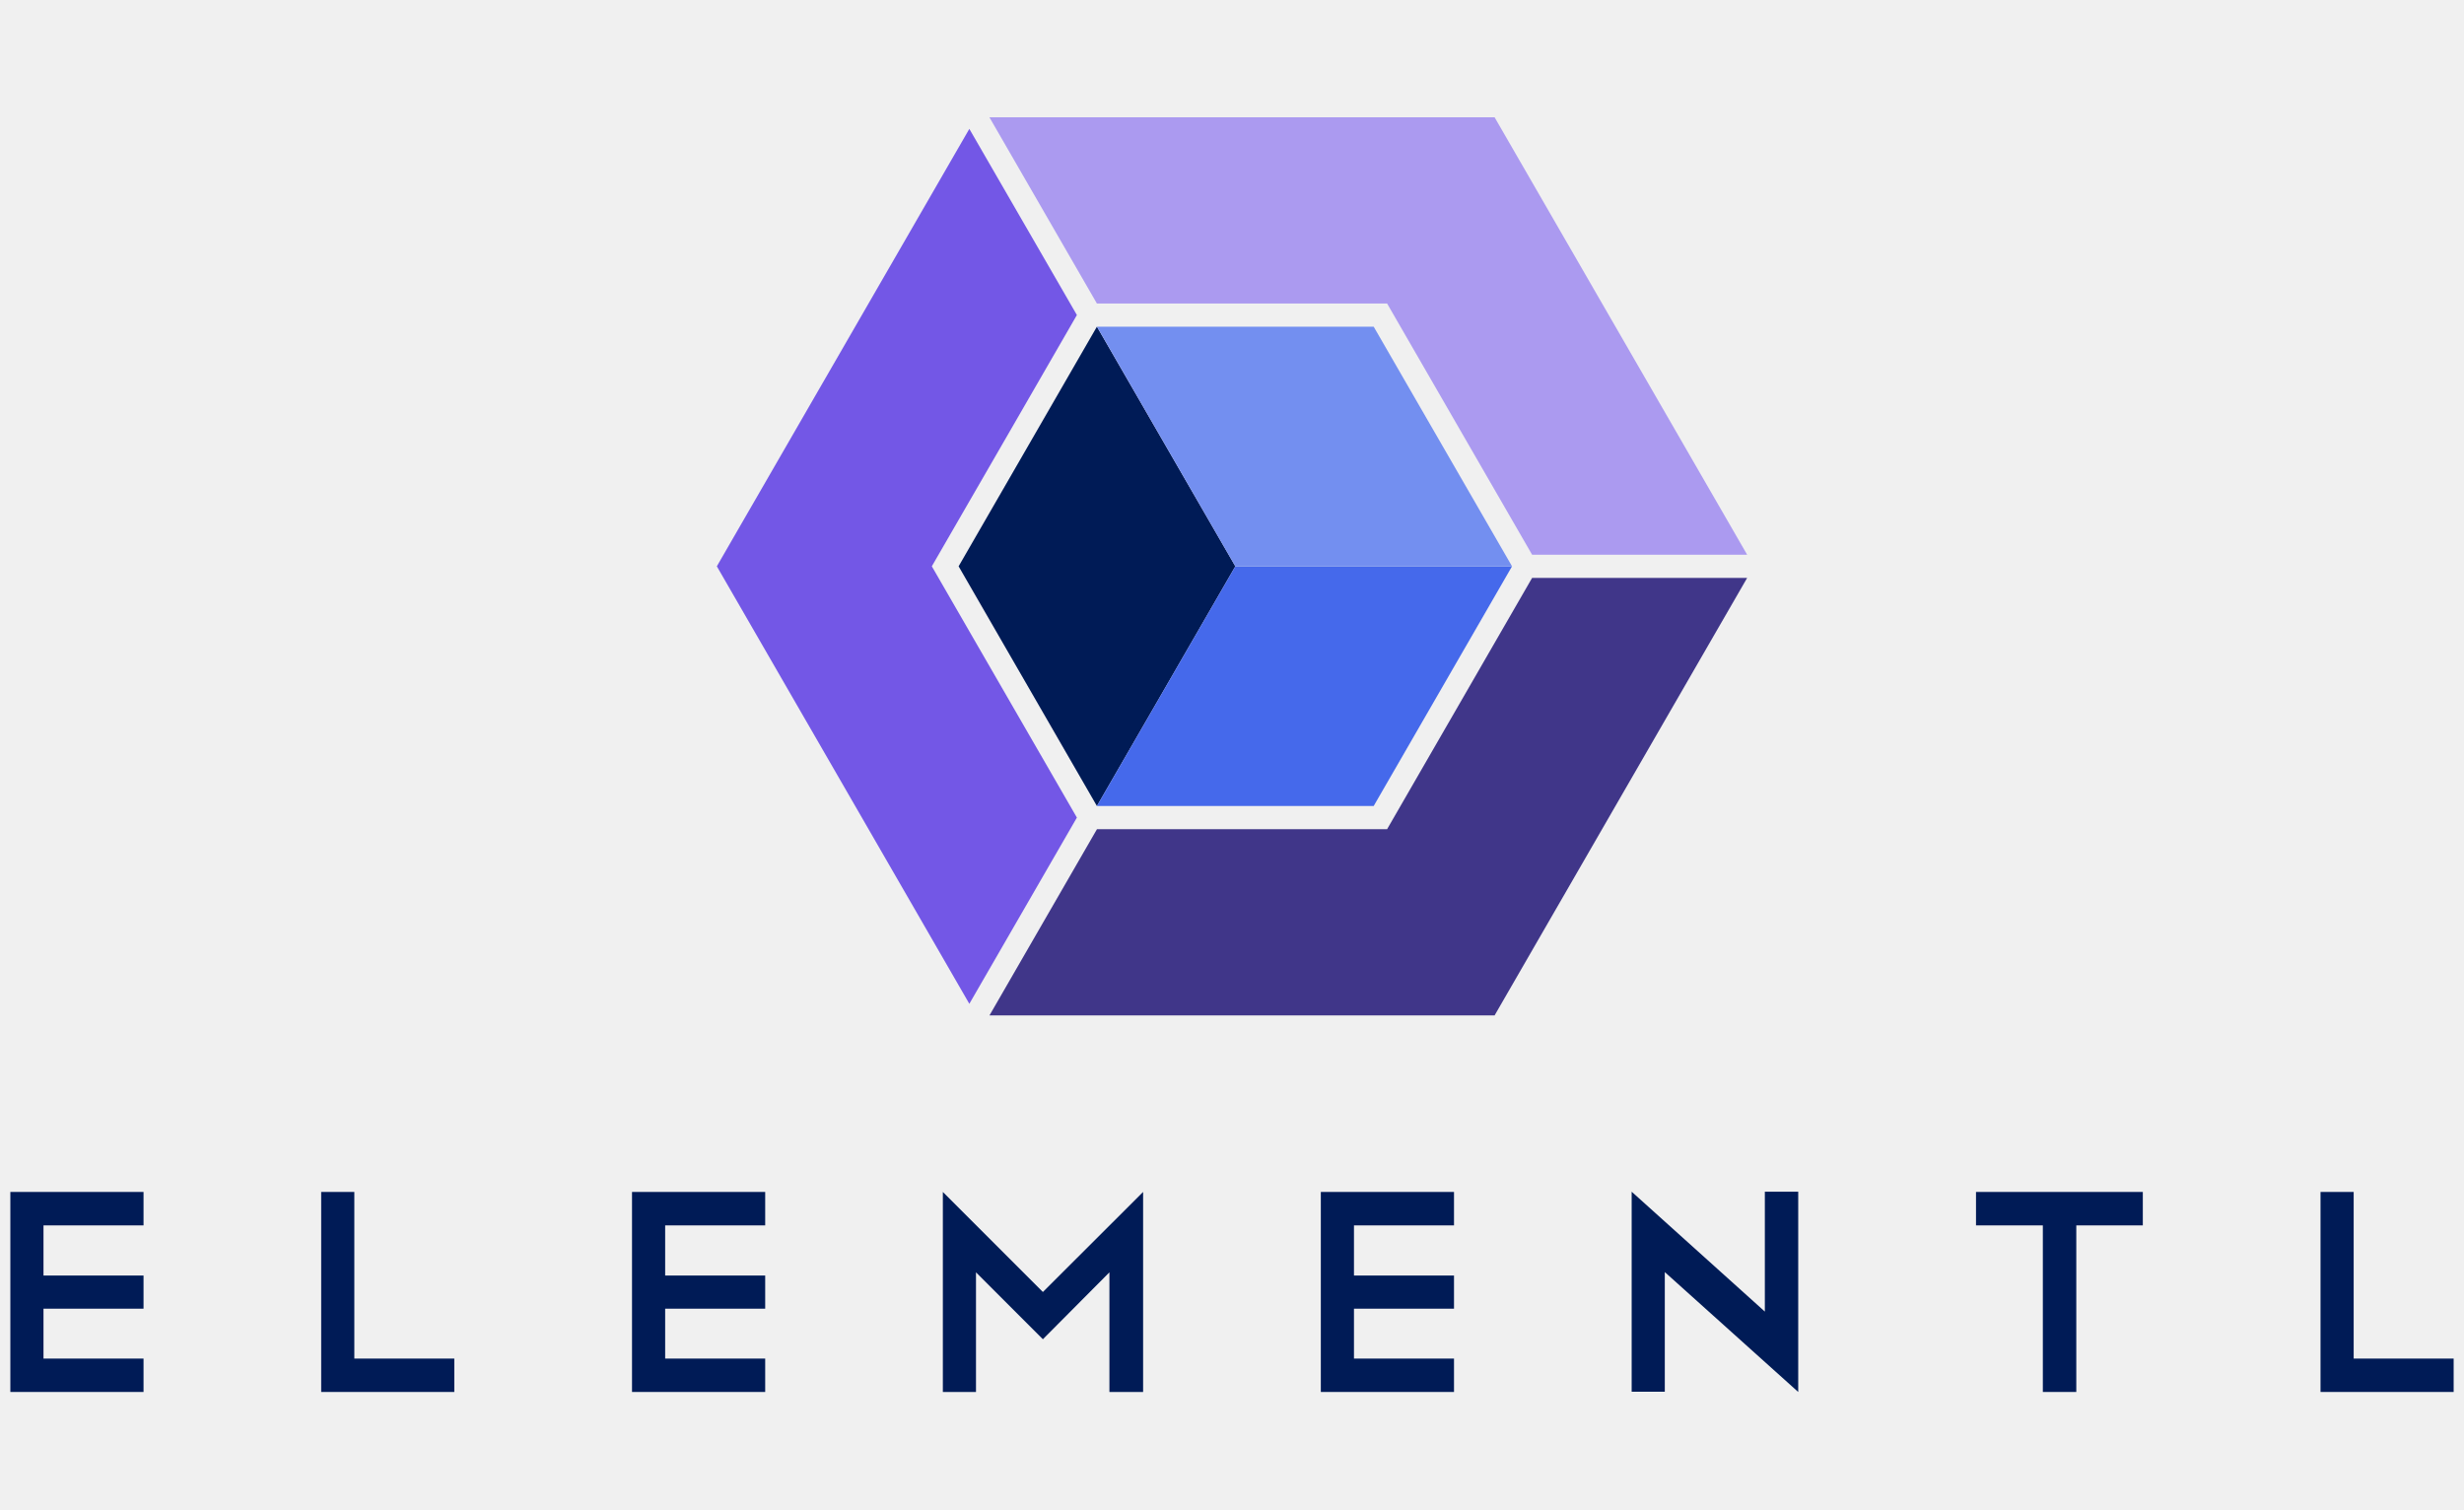
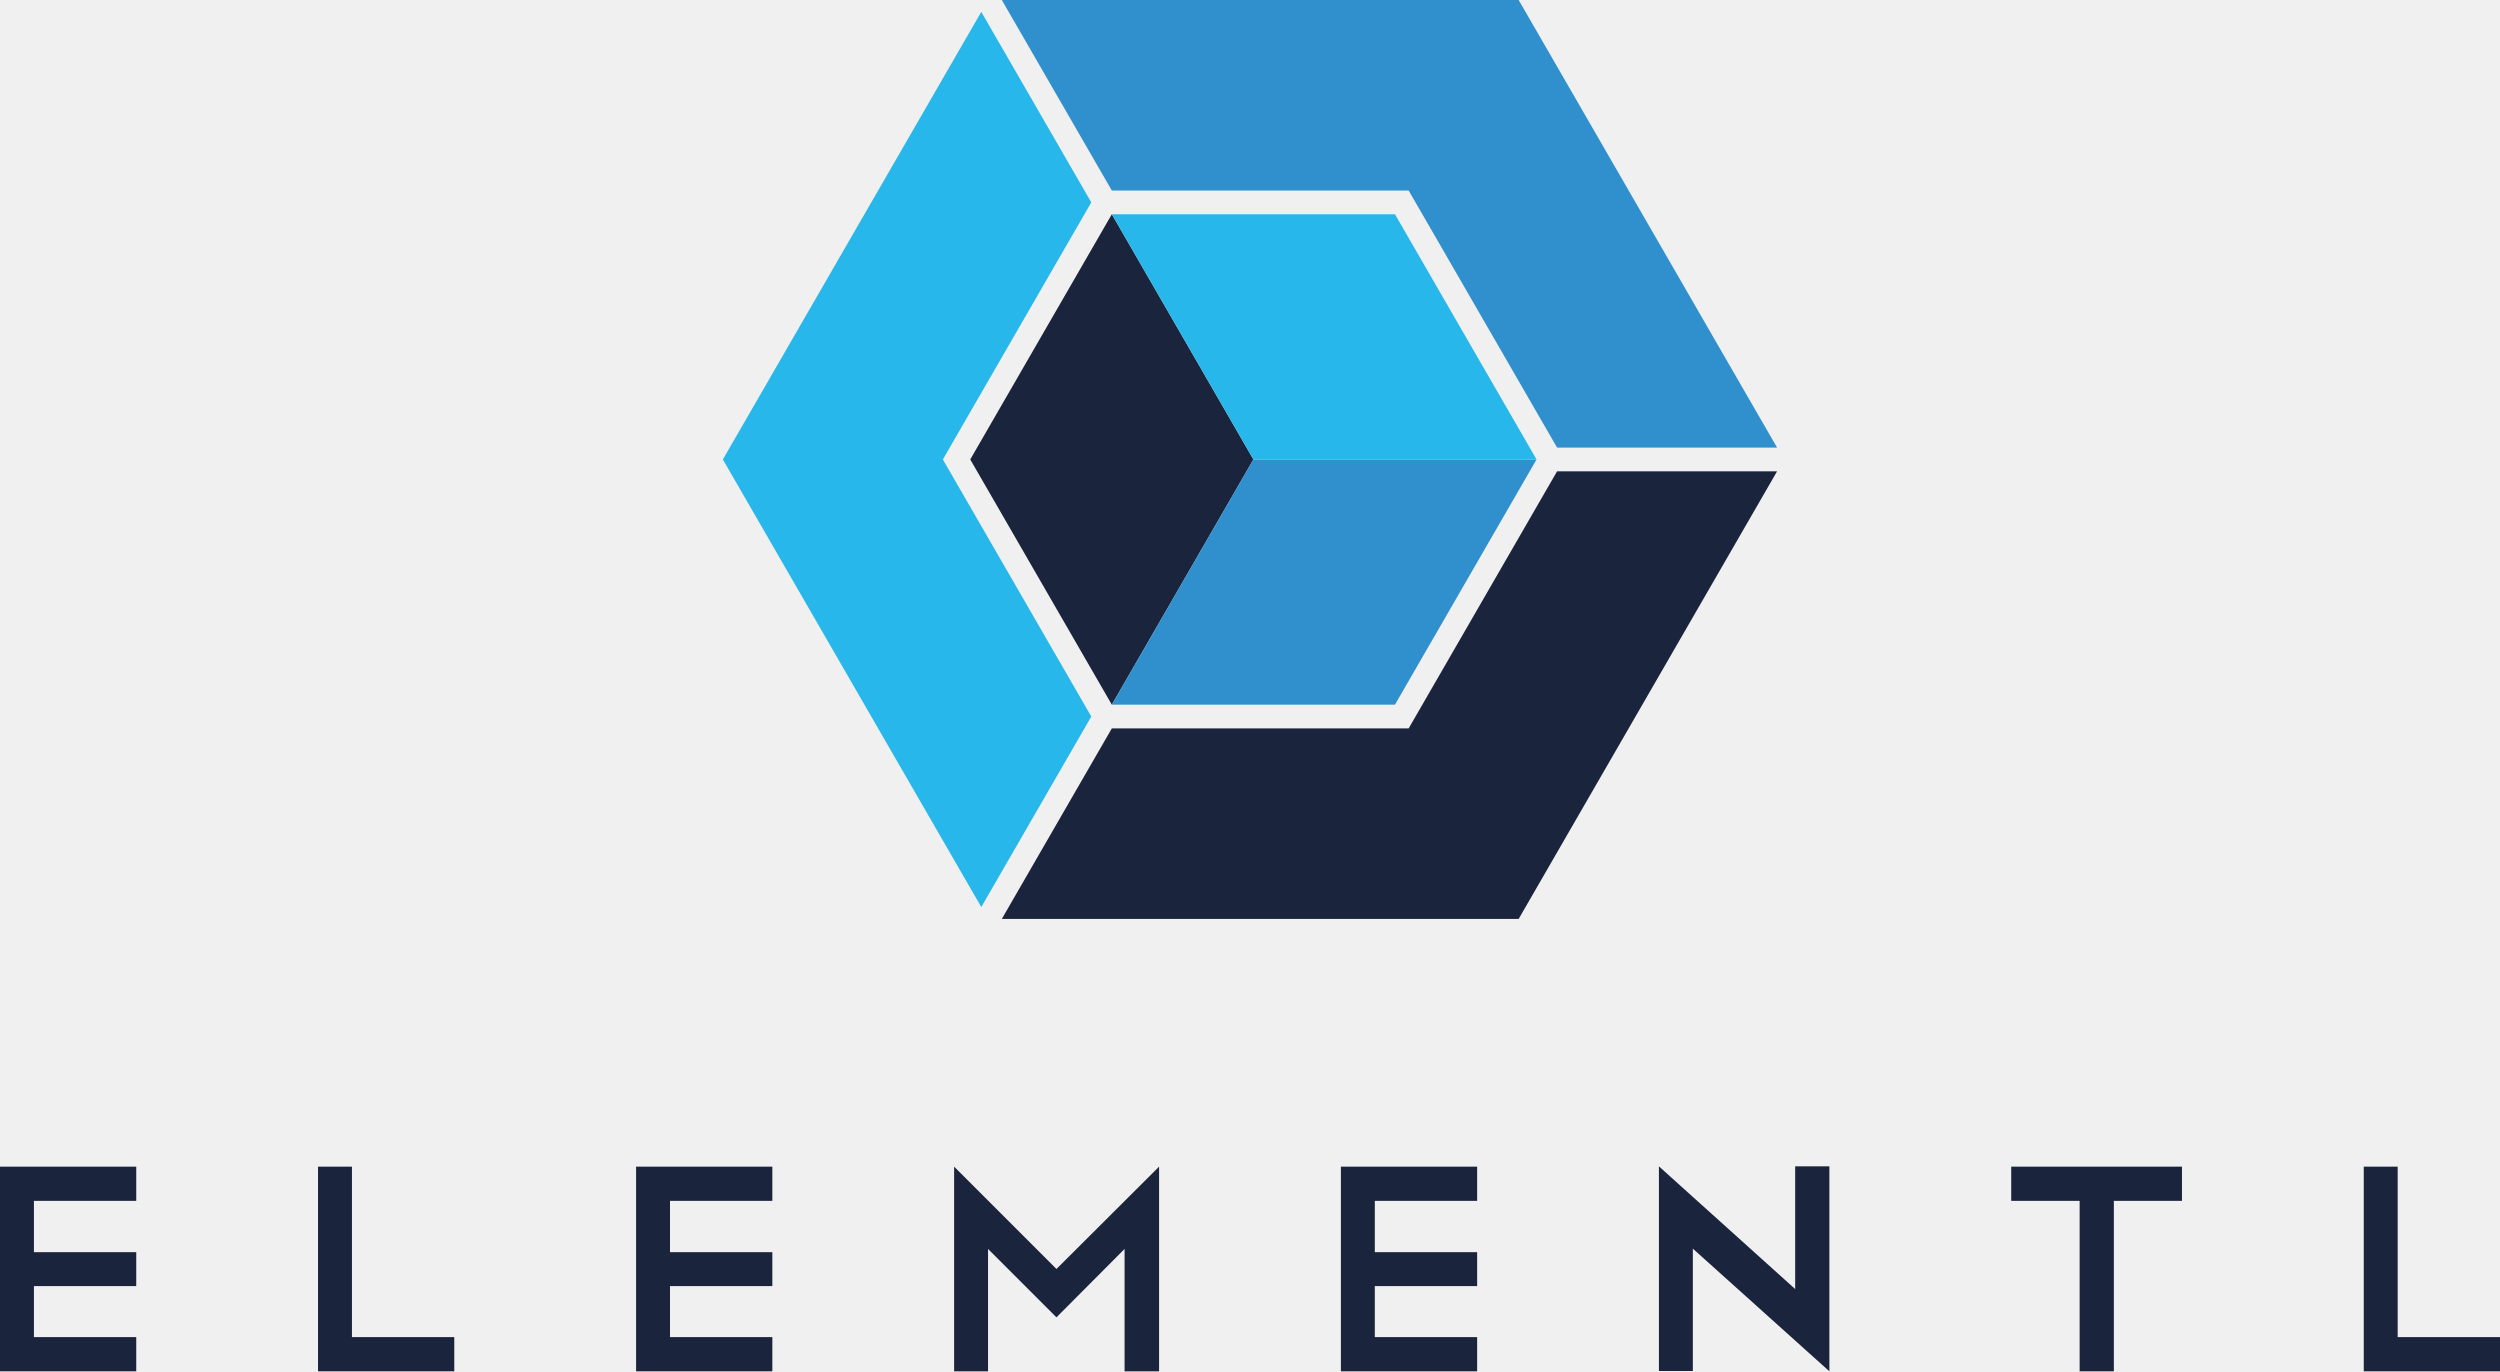
- <svg xmlns="http://www.w3.org/2000/svg" id="Layer_1" x="0px" y="0px" viewBox="0 0 400 245" style="enable-background:new 0 0 400 245;" xml:space="preserve">
-   <style type="text/css"> .st0{fill:#95BF47;} .st1{fill:#5E8E3E;} .st2{fill:#FFFFFF;} .st3{fill:#001B56;} .st4{fill-rule:evenodd;clip-rule:evenodd;fill:#7357E6;} .st5{fill-rule:evenodd;clip-rule:evenodd;fill:#403689;} .st6{fill-rule:evenodd;clip-rule:evenodd;fill:#AB9AF0;} .st7{fill-rule:evenodd;clip-rule:evenodd;fill:#001B56;} .st8{fill-rule:evenodd;clip-rule:evenodd;fill:#4569EB;} .st9{fill-rule:evenodd;clip-rule:evenodd;fill:#738FF0;} .st10{fill-rule:evenodd;clip-rule:evenodd;fill:#0C344B;} </style>
-   <g>
-     <g>
-       <polygon class="st3" points="1.68,225.96 23.3,225.96 23.3,220.54 7.06,220.54 7.06,212.44 23.3,212.44 23.3,207.06 7.06,207.06 7.06,198.92 23.3,198.92 23.3,193.49 1.68,193.49 " />
-       <polygon class="st3" points="57.52,193.49 52.14,193.49 52.14,225.96 73.75,225.96 73.75,220.54 57.52,220.54 " />
-       <polygon class="st3" points="102.6,225.96 124.22,225.96 124.22,220.54 107.98,220.54 107.98,212.44 124.22,212.44 124.22,207.06 107.98,207.06 107.98,198.92 124.22,198.92 124.22,193.49 102.6,193.49 " />
-       <polygon class="st3" points="153.06,193.49 153.06,225.96 158.44,225.96 158.44,206.54 169.3,217.4 180.1,206.54 180.1,225.96 185.57,225.96 185.57,193.49 169.3,209.73 " />
-       <polygon class="st3" points="214.42,225.96 236.04,225.96 236.04,220.54 219.8,220.54 219.8,212.44 236.04,212.44 236.04,207.06 219.8,207.06 219.8,198.92 236.04,198.92 236.04,193.49 214.42,193.49 " />
-       <polygon class="st3" points="286.5,212.91 264.88,193.45 264.88,225.92 270.26,225.92 270.26,206.5 291.92,225.96 291.92,225.92 291.92,225.87 291.92,193.45 286.5,193.45 " />
-       <polygon class="st3" points="320.78,198.92 331.63,198.92 331.63,225.96 337.06,225.96 337.06,198.92 347.86,198.92 347.86,193.49 320.78,193.49 " />
-       <polygon class="st3" points="382.09,220.54 382.09,193.49 376.71,193.49 376.71,225.96 398.32,225.96 398.32,220.54 " />
+ <svg xmlns="http://www.w3.org/2000/svg" version="1.1" id="svg2" xml:space="preserve" width="869.446" height="476.915" viewBox="0 0 869.446 476.915">
+   <defs id="defs6" />
+   <g id="g10" transform="matrix(1.333333,0,0,-1.333333,-231.9544,903.7897)">
+     <g id="g12" transform="translate(458.6108,490.9463)">
+       <path d="m 0,0 -28.692,-49.696 -32.81,56.829 -34.596,59.921 34.596,59.921 32.809,56.828 L 0,134.106 -18.464,102.126 -38.713,67.054 -18.464,31.98 Z" style="fill:#28b7ea;fill-opacity:1;fill-rule:evenodd;stroke:none" id="path14" />
    </g>
-     <polygon class="st4" points="174.82,132.72 157.36,162.95 137.41,128.38 116.37,91.93 137.41,55.48 157.36,20.92 174.82,51.14 163.59,70.6 151.27,91.93 163.59,113.27 " />
-     <polygon class="st5" points="248.72,93.81 283.63,93.81 263.67,128.38 242.63,164.83 200.54,164.83 160.63,164.83 178.08,134.6 200.54,134.6 225.18,134.6 237.49,113.27 " />
-     <polygon class="st6" points="242.63,19.04 263.67,55.48 283.63,90.05 248.72,90.05 237.49,70.6 225.18,49.27 200.54,49.27 178.07,49.27 160.62,19.04 200.54,19.04 " />
-     <polygon class="st7" points="178.07,53.03 200.54,91.93 178.07,130.84 155.62,91.93 " />
-     <polygon class="st8" points="178.07,130.84 200.54,91.93 245.46,91.93 223,130.84 " />
-     <polygon class="st9" points="245.46,91.93 200.54,91.93 178.08,53.03 223,53.03 " />
+     <g id="g16" transform="translate(580.1064,554.9072)">
+       <path d="m 0,0 h 57.384 l -32.81,-56.828 -34.595,-59.921 h -69.191 -65.619 l 28.693,49.696 h 36.926 40.499 l 20.249,35.073 z" style="fill:#1a243c;fill-opacity:1;fill-rule:evenodd;stroke:none" id="path18" />
+     </g>
+     <g id="g20" transform="translate(570.085,677.8423)">
+       <path d="m 0,0 34.596,-59.921 32.81,-56.829 H 10.021 l -18.463,31.98 -20.249,35.074 H -69.19 -106.118 L -134.81,0 h 65.62 z" style="fill:#3090ce;fill-opacity:1;fill-rule:evenodd;stroke:none" id="path22" />
+     </g>
+     <g id="g24" transform="translate(463.9668,621.96)">
+       <path d="M 0,0 36.928,-63.96 0,-127.92 -36.927,-63.96 Z" style="fill:#1a243c;fill-opacity:1;fill-rule:evenodd;stroke:none" id="path26" />
+     </g>
+     <g id="g28" transform="translate(463.9668,494.04)">
+       <path d="m 0,0 36.928,63.96 h 73.855 L 73.855,0 Z" style="fill:#3090ce;fill-opacity:1;fill-rule:evenodd;stroke:none" id="path30" />
+     </g>
+     <g id="g32" transform="translate(574.75,558)">
+       <path d="m 0,0 -73.855,-0.001 -36.927,63.961 73.854,-10e-4 z" style="fill:#28b7ea;fill-opacity:1;fill-rule:evenodd;stroke:none" id="path34" />
+     </g>
+     <g id="g36" transform="translate(173.9658,320.1562)">
+       <path d="M 0,0 H 35.538 V 8.923 H 8.846 V 22.23 h 26.692 v 8.846 H 8.846 v 13.385 h 26.692 v 8.923 H 0 Z" style="fill:#1a243c;fill-opacity:1;fill-rule:nonzero;stroke:none" id="path38" />
+     </g>
+     <g id="g40" transform="translate(265.7646,373.54)">
+       <path d="m 0,0 h -8.846 v -53.384 h 35.538 v 8.923 H 0 Z" style="fill:#1a243c;fill-opacity:1;fill-rule:nonzero;stroke:none" id="path42" />
+     </g>
+     <g id="g44" transform="translate(339.8799,320.1562)">
+       <path d="M 0,0 H 35.538 V 8.923 H 8.846 V 22.23 h 26.692 v 8.846 H 8.846 v 13.385 h 26.692 v 8.923 H 0 Z" style="fill:#1a243c;fill-opacity:1;fill-rule:nonzero;stroke:none" id="path46" />
+     </g>
+     <g id="g48" transform="translate(422.833,373.54)">
+       <path d="m 0,0 v -53.384 h 8.846 v 31.923 l 17.846,-17.846 17.769,17.846 v -31.923 h 9 V 0 L 26.692,-26.691 Z" style="fill:#1a243c;fill-opacity:1;fill-rule:nonzero;stroke:none" id="path50" />
+     </g>
+     <g id="g52" transform="translate(523.7158,320.1562)">
+       <path d="M 0,0 H 35.538 V 8.923 H 8.846 V 22.23 h 26.692 v 8.846 H 8.846 v 13.385 h 26.692 v 8.923 H 0 Z" style="fill:#1a243c;fill-opacity:1;fill-rule:nonzero;stroke:none" id="path54" />
+     </g>
+     <g id="g56" transform="translate(642.207,341.6172)">
+       <path d="m 0,0 -35.538,32 v -53.384 h 8.846 v 31.923 l 35.615,-32 v 0.077 0.077 L 8.923,32 H 0 Z" style="fill:#1a243c;fill-opacity:1;fill-rule:nonzero;stroke:none" id="path58" />
+     </g>
+     <g id="g60" transform="translate(698.5596,364.6172)">
+       <path d="m 0,0 h 17.846 v -44.461 h 8.923 V 0 H 44.538 V 8.923 H 0 Z" style="fill:#1a243c;fill-opacity:1;fill-rule:nonzero;stroke:none" id="path62" />
+     </g>
+     <g id="g64" transform="translate(799.3584,329.0791)">
+       <path d="M 0,0 V 44.461 H -8.846 V -8.923 H 26.692 V 0 Z" style="fill:#1a243c;fill-opacity:1;fill-rule:nonzero;stroke:none" id="path66" />
+     </g>
  </g>
</svg>
